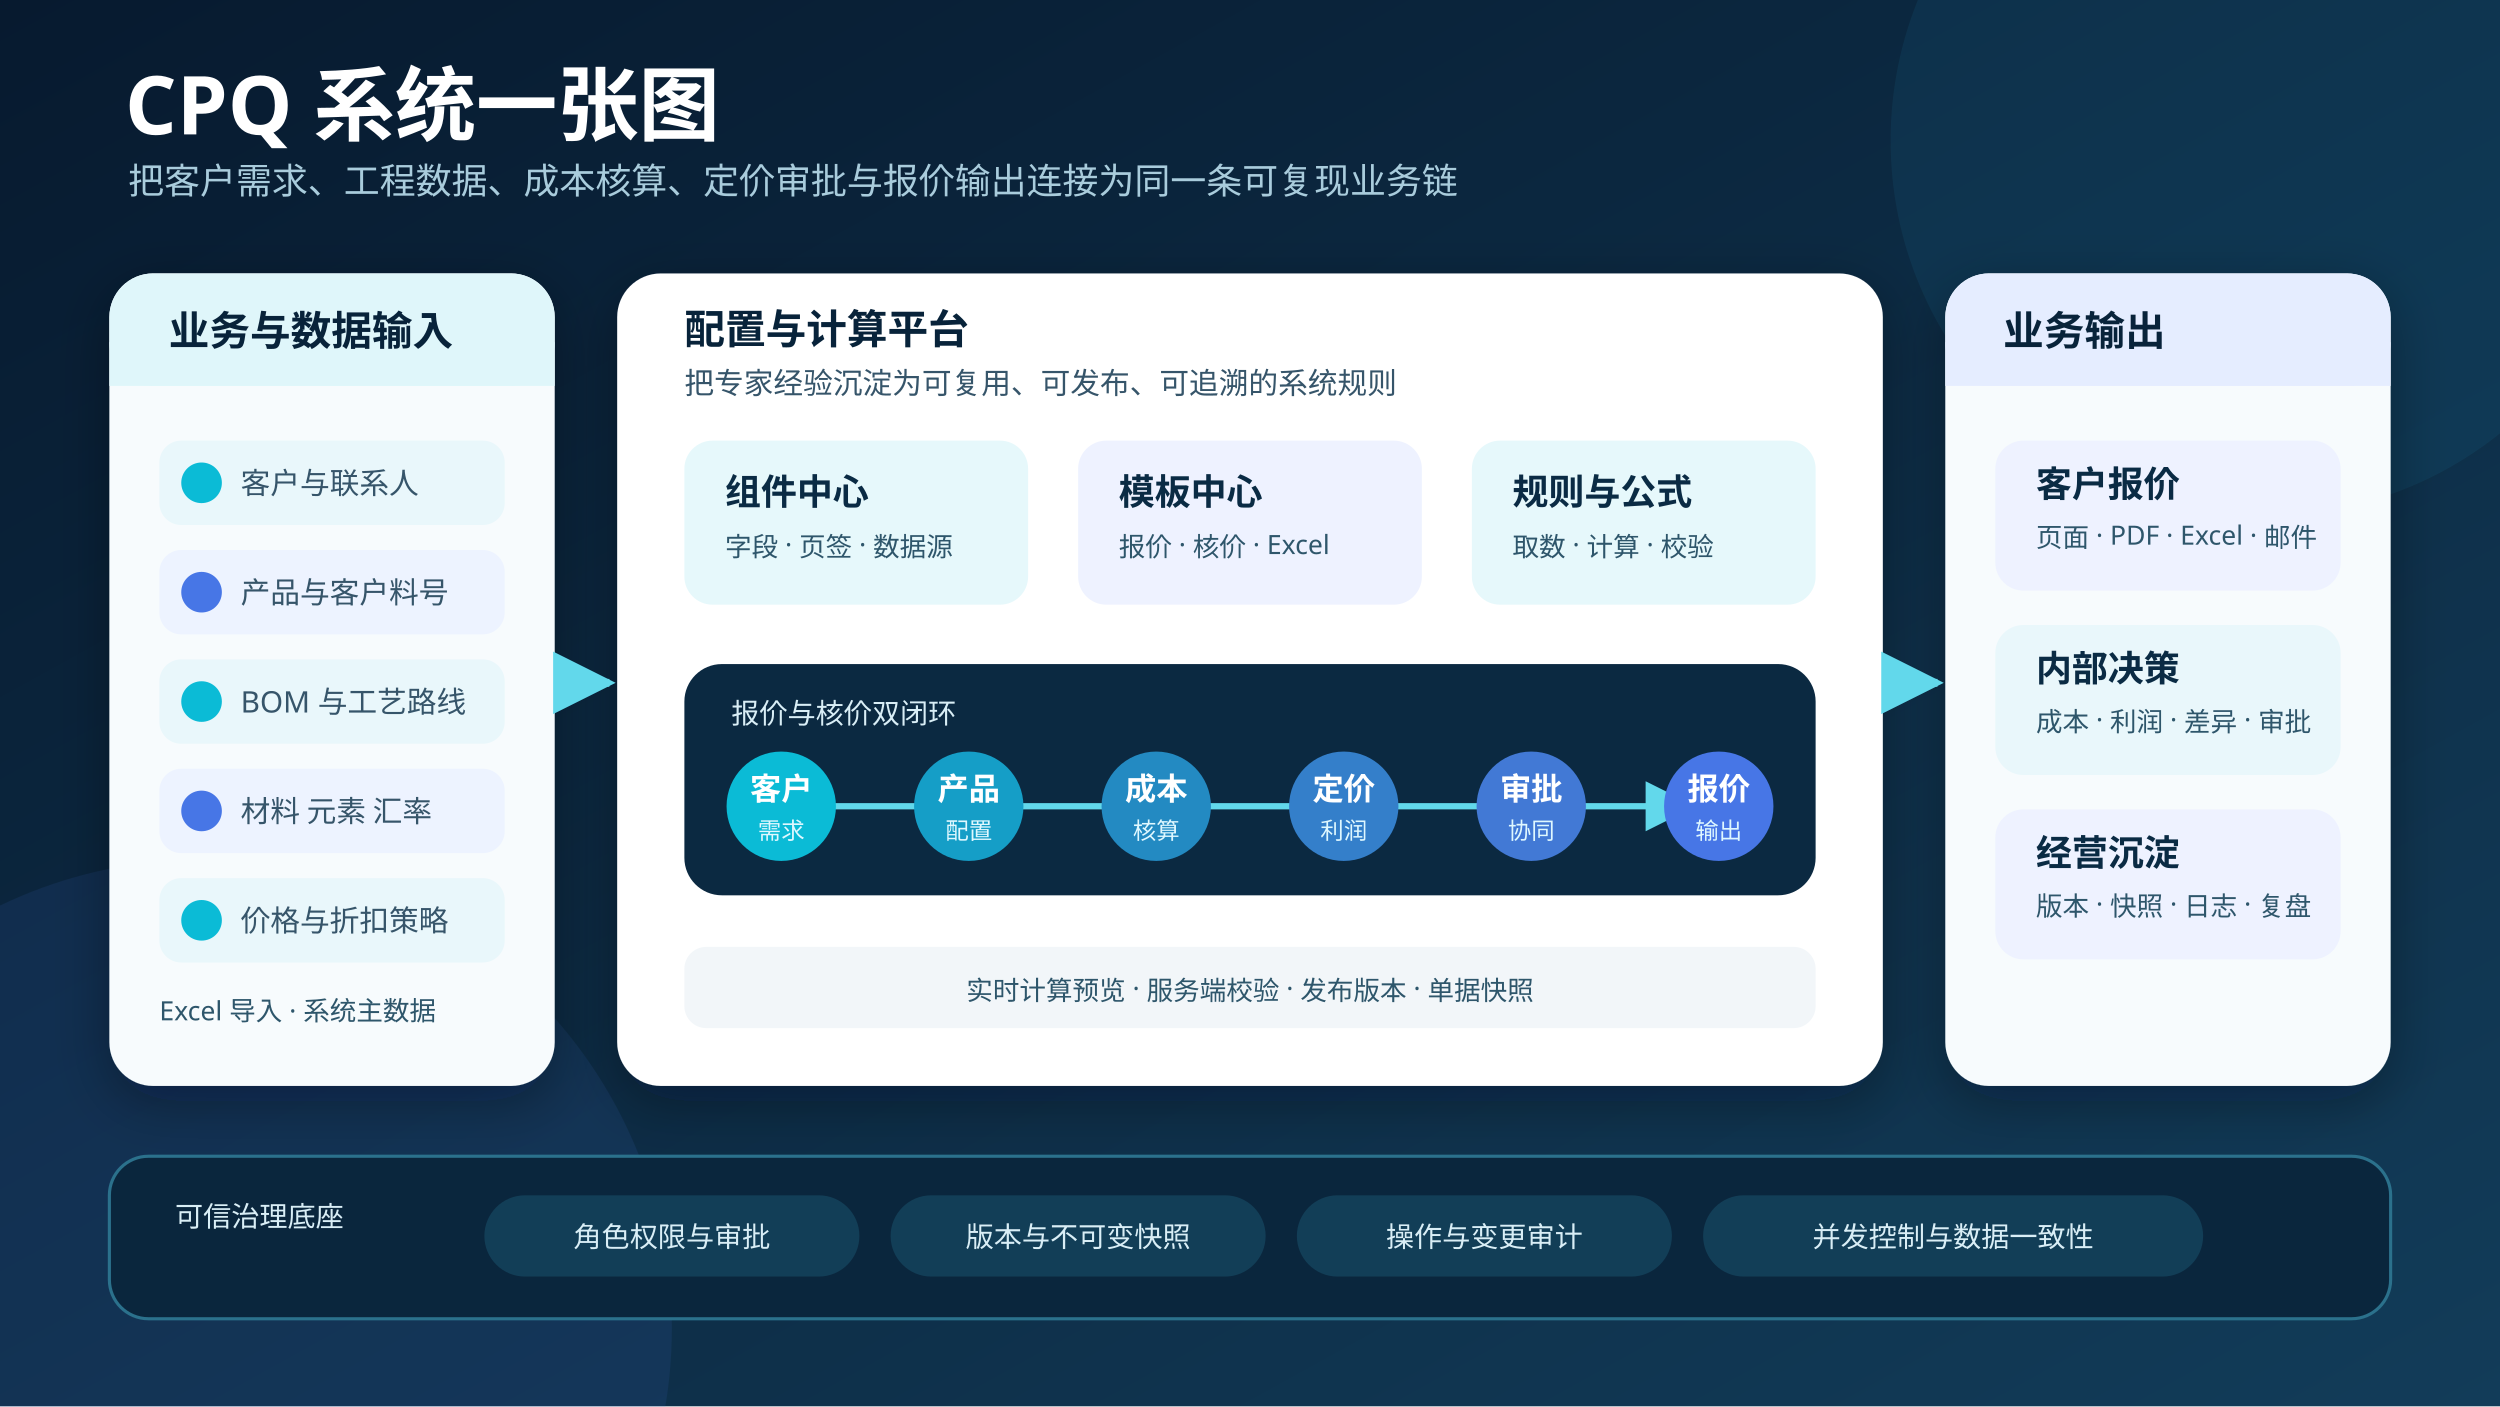
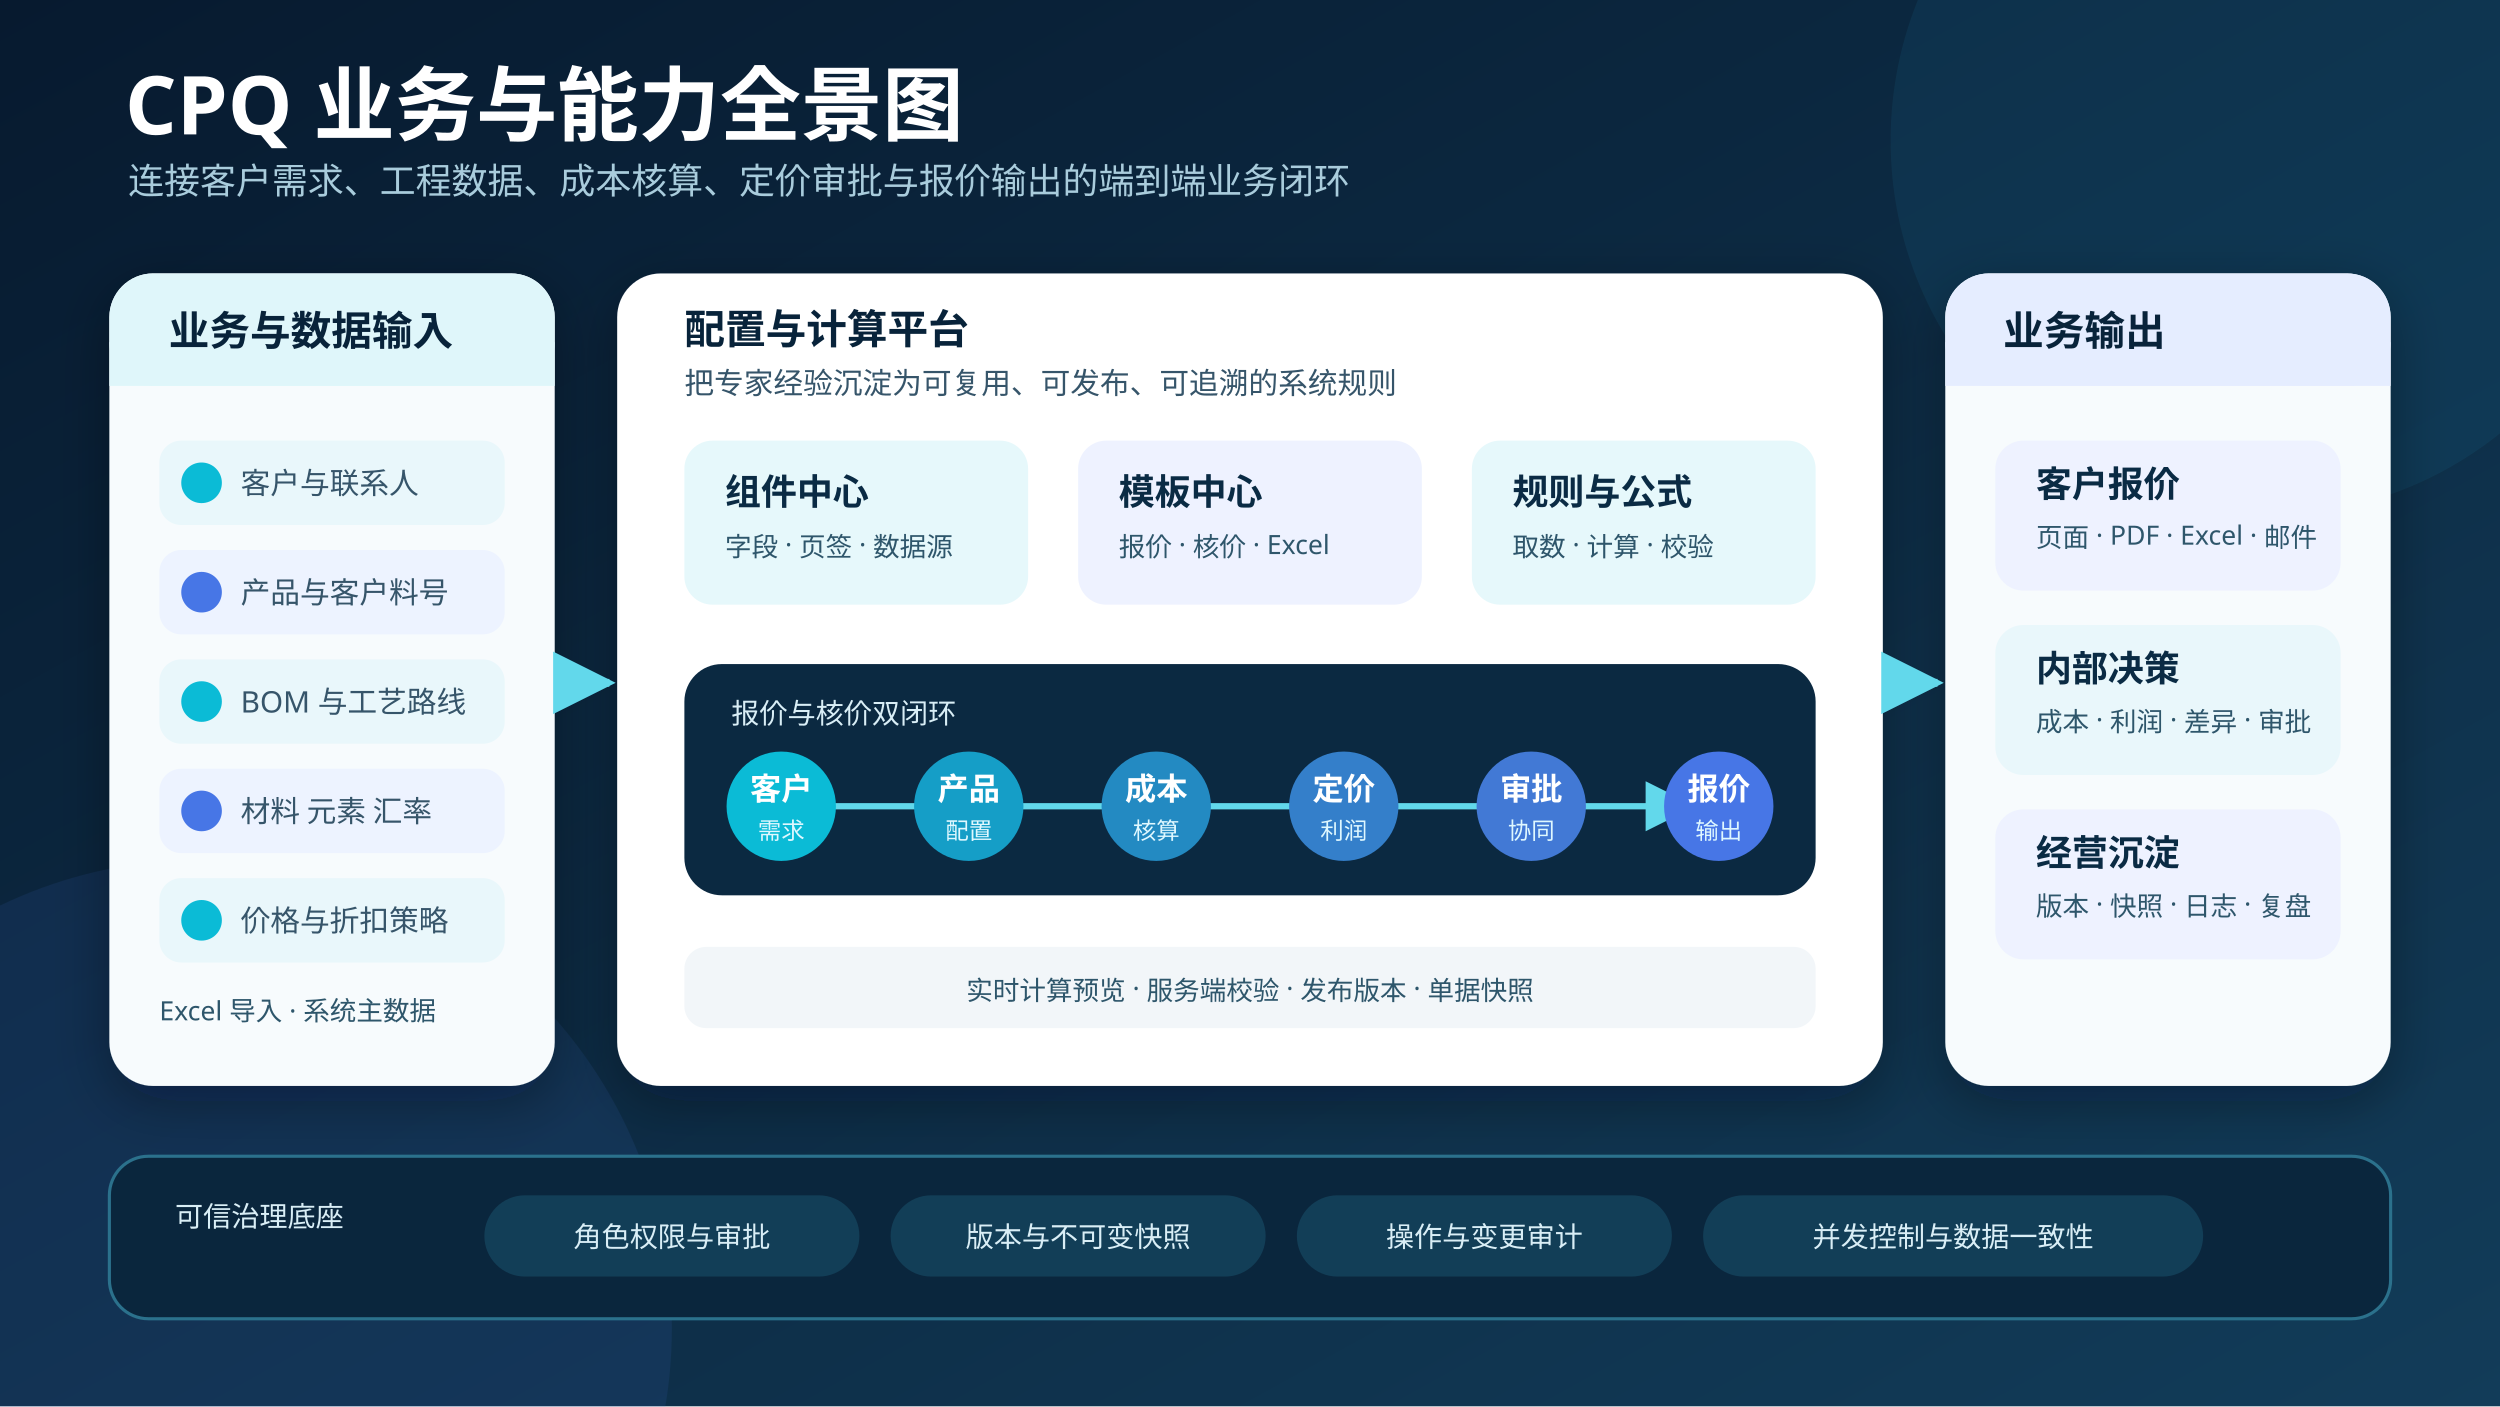
<svg xmlns="http://www.w3.org/2000/svg" width="1600" height="900" viewBox="0 0 1600 900">
  <defs>
    <linearGradient id="bg" x1="0" y1="0" x2="1" y2="1">
      <stop offset="0" stop-color="#071a2f" />
      <stop offset="1" stop-color="#123c59" />
    </linearGradient>
    <linearGradient id="flow" x1="0" y1="0" x2="1" y2="0">
      <stop offset="0" stop-color="#0bbbd6" />
      <stop offset="1" stop-color="#4776e6" />
    </linearGradient>
    <filter id="shadow" x="-20%" y="-20%" width="140%" height="140%">
      <feDropShadow dx="0" dy="10" stdDeviation="18" flood-color="#03101d" flood-opacity="0.35" />
    </filter>
    <marker id="arrow" viewBox="0 0 10 10" refX="9" refY="5" markerWidth="8" markerHeight="8" orient="auto-start-reverse">
      <path d="M 0 0 L 10 5 L 0 10 z" fill="#62d8eb" />
    </marker>
    <style>
      .font { font-family: 'Noto Sans SC', 'Microsoft YaHei', sans-serif; }
      .title { font: 700 52px 'Noto Sans SC', sans-serif; fill: #fff; }
      .subtitle { font: 400 23px 'Noto Sans SC', sans-serif; fill: #a9ccdc; }
      .section { font: 700 26px 'Noto Sans SC', sans-serif; fill: #08233a; }
      .cardTitle { font: 700 23px 'Noto Sans SC', sans-serif; fill: #0a2b44; }
      .body { font: 400 19px 'Noto Sans SC', sans-serif; fill: #36556a; }
      .small { font: 500 17px 'Noto Sans SC', sans-serif; fill: #2e566b; }
      .whiteSmall { font: 500 18px 'Noto Sans SC', sans-serif; fill: #d9eef6; }
      .step { font: 700 20px 'Noto Sans SC', sans-serif; fill: #fff; }
      .stepSub { font: 400 15px 'Noto Sans SC', sans-serif; fill: #dff8ff; }
    </style>
  </defs>
  <rect width="1600" height="900" fill="url(#bg)" />
  <circle cx="1450" cy="90" r="240" fill="#1c83a7" opacity="0.12" />
  <circle cx="130" cy="850" r="300" fill="#4776e6" opacity="0.10" />
-   <text x="80" y="86" class="title">CPQ 系统一张图</text>
-   <text x="82" y="124" class="subtitle">把客户需求、工程数据、成本核算、定价审批与报价输出连接为同一条可复现业务链</text>
+   <text x="80" y="86" class="title">CPQ 业务与能力全景图</text>
+   <text x="82" y="124" class="subtitle">连接客户需求、工程数据、成本核算、定价审批与报价输出的端到端业务闭环</text>
  <g filter="url(#shadow)">
    <rect x="70" y="175" width="285" height="520" rx="28" fill="#f7fbfd" />
  </g>
  <rect x="70" y="175" width="285" height="72" rx="28" fill="#dff6fa" />
  <rect x="70" y="219" width="285" height="28" fill="#dff6fa" />
  <text x="108" y="221" class="section">业务与数据输入</text>
  <g class="font">
    <rect x="102" y="282" width="221" height="54" rx="14" fill="#e9f7fb" />
    <circle cx="129" cy="309" r="13" fill="#0bbbd6" />
    <text x="154" y="316" class="body">客户与联系人</text>
    <rect x="102" y="352" width="221" height="54" rx="14" fill="#edf3ff" />
    <circle cx="129" cy="379" r="13" fill="#4776e6" />
    <text x="154" y="386" class="body">产品与客户料号</text>
    <rect x="102" y="422" width="221" height="54" rx="14" fill="#e9f7fb" />
    <circle cx="129" cy="449" r="13" fill="#0bbbd6" />
    <text x="154" y="456" class="body">BOM 与工艺路线</text>
    <rect x="102" y="492" width="221" height="54" rx="14" fill="#edf3ff" />
    <circle cx="129" cy="519" r="13" fill="#4776e6" />
    <text x="154" y="526" class="body">材料 元素 汇率</text>
    <rect x="102" y="562" width="221" height="54" rx="14" fill="#e9f7fb" />
    <circle cx="129" cy="589" r="13" fill="#0bbbd6" />
    <text x="154" y="596" class="body">价格与折扣策略</text>
    <text x="102" y="653" class="small">Excel 导入 · 系统主数据</text>
  </g>
  <g filter="url(#shadow)">
    <rect x="395" y="175" width="810" height="520" rx="28" fill="#ffffff" />
  </g>
  <text x="438" y="220" class="section">配置与计算平台</text>
  <text x="438" y="252" class="body">把专家经验沉淀为可复用、可发布、可追溯的系统规则</text>
  <g>
    <rect x="438" y="282" width="220" height="105" rx="18" fill="#e6f8fb" />
    <text x="464" y="323" class="cardTitle">组件中心</text>
    <text x="464" y="356" class="small">字段 · 页签 · 数据源</text>
    <rect x="690" y="282" width="220" height="105" rx="18" fill="#eef2ff" />
    <text x="716" y="323" class="cardTitle">模板中心</text>
    <text x="716" y="356" class="small">报价 · 核价 · Excel</text>
    <rect x="942" y="282" width="220" height="105" rx="18" fill="#e6f8fb" />
    <text x="968" y="323" class="cardTitle">规则与公式</text>
    <text x="968" y="356" class="small">取数 · 计算 · 校验</text>
  </g>
  <rect x="438" y="425" width="724" height="148" rx="24" fill="#0b2941" />
  <text x="468" y="463" class="whiteSmall">报价与核价双闭环</text>
  <line x1="513" y1="516" x2="1082" y2="516" stroke="#62d8eb" stroke-width="4" marker-end="url(#arrow)" />
  <g>
    <circle cx="500" cy="516" r="35" fill="#0bbbd6" />
    <text x="500" y="512" text-anchor="middle" class="step">客户</text>
    <text x="500" y="537" text-anchor="middle" class="stepSub">需求</text>
    <circle cx="620" cy="516" r="35" fill="#159ec7" />
    <text x="620" y="512" text-anchor="middle" class="step">产品</text>
    <text x="620" y="537" text-anchor="middle" class="stepSub">配置</text>
    <circle cx="740" cy="516" r="35" fill="#238ac2" />
    <text x="740" y="512" text-anchor="middle" class="step">成本</text>
    <text x="740" y="537" text-anchor="middle" class="stepSub">核算</text>
    <circle cx="860" cy="516" r="35" fill="#347fca" />
    <text x="860" y="512" text-anchor="middle" class="step">定价</text>
    <text x="860" y="537" text-anchor="middle" class="stepSub">利润</text>
    <circle cx="980" cy="516" r="35" fill="#4279d5" />
    <text x="980" y="512" text-anchor="middle" class="step">审批</text>
    <text x="980" y="537" text-anchor="middle" class="stepSub">协同</text>
    <circle cx="1100" cy="516" r="35" fill="#4776e6" />
    <text x="1100" y="512" text-anchor="middle" class="step">报价</text>
    <text x="1100" y="537" text-anchor="middle" class="stepSub">输出</text>
  </g>
  <rect x="438" y="606" width="724" height="52" rx="14" fill="#f2f6f9" />
  <text x="800" y="640" text-anchor="middle" class="small">实时计算预览 · 服务端校验 · 发布版本 · 单据快照</text>
  <g filter="url(#shadow)">
    <rect x="1245" y="175" width="285" height="520" rx="28" fill="#f7fbfd" />
  </g>
  <rect x="1245" y="175" width="285" height="72" rx="28" fill="#e5edff" />
  <rect x="1245" y="219" width="285" height="28" fill="#e5edff" />
  <text x="1282" y="221" class="section">业务输出</text>
  <g>
    <rect x="1277" y="282" width="221" height="96" rx="18" fill="#eef2ff" />
    <text x="1303" y="318" class="cardTitle">客户报价</text>
    <text x="1303" y="350" class="small">页面 · PDF · Excel · 邮件</text>
    <rect x="1277" y="400" width="221" height="96" rx="18" fill="#e9f7fb" />
    <text x="1303" y="436" class="cardTitle">内部决策</text>
    <text x="1303" y="468" class="small">成本 · 利润 · 差异 · 审批</text>
    <rect x="1277" y="518" width="221" height="96" rx="18" fill="#eef2ff" />
    <text x="1303" y="554" class="cardTitle">经营沉淀</text>
    <text x="1303" y="586" class="small">版本 · 快照 · 日志 · 复盘</text>
  </g>
  <line x1="355" y1="437" x2="390" y2="437" stroke="#62d8eb" stroke-width="5" marker-end="url(#arrow)" />
  <line x1="1205" y1="437" x2="1240" y2="437" stroke="#62d8eb" stroke-width="5" marker-end="url(#arrow)" />
  <rect x="70" y="740" width="1460" height="104" rx="25" fill="#0a263d" stroke="#2b718c" stroke-width="2" />
  <text x="112" y="785" class="whiteSmall">可信治理底座</text>
  <g>
    <rect x="310" y="765" width="240" height="52" rx="26" fill="#123e57" />
    <text x="430" y="798" text-anchor="middle" class="whiteSmall">角色权限与审批</text>
    <rect x="570" y="765" width="240" height="52" rx="26" fill="#123e57" />
    <text x="690" y="798" text-anchor="middle" class="whiteSmall">版本与不可变快照</text>
    <rect x="830" y="765" width="240" height="52" rx="26" fill="#123e57" />
    <text x="950" y="798" text-anchor="middle" class="whiteSmall">操作与变更审计</text>
    <rect x="1090" y="765" width="320" height="52" rx="26" fill="#123e57" />
    <text x="1250" y="798" text-anchor="middle" class="whiteSmall">并发控制与数据一致性</text>
  </g>
</svg>
